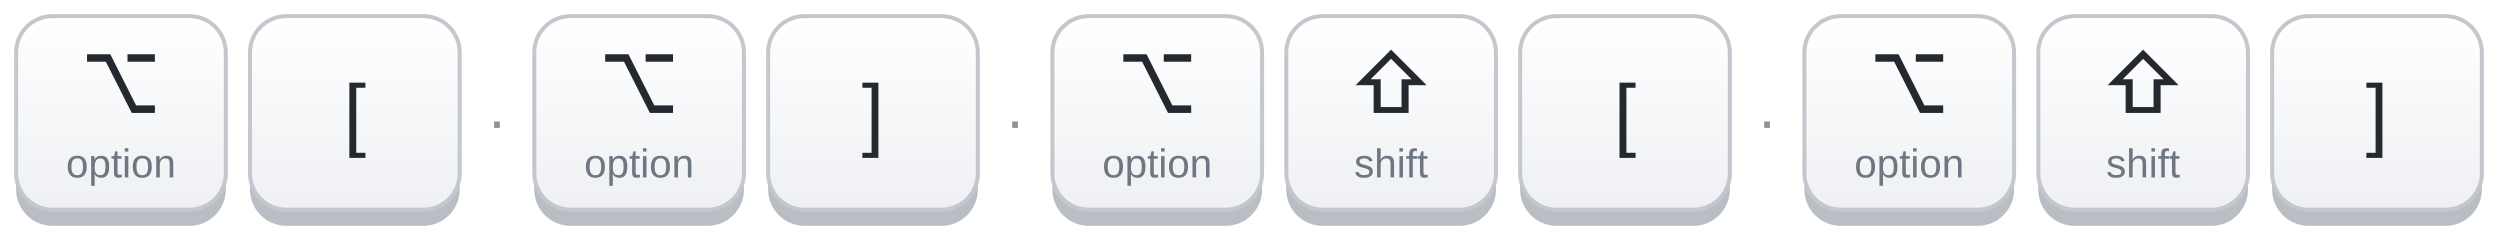
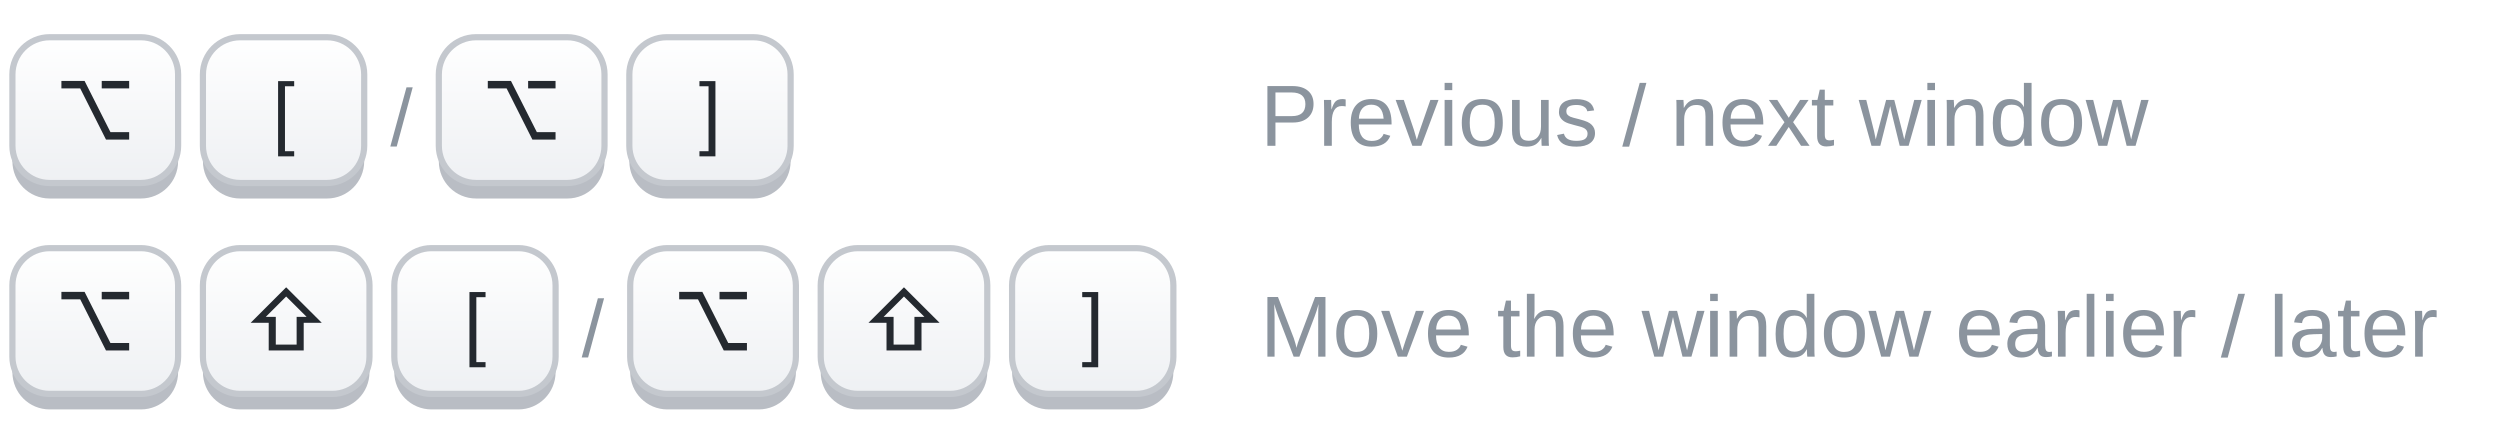
- <svg xmlns="http://www.w3.org/2000/svg" width="620" height="60" viewBox="0 0 620 60" font-family="-apple-system, BlinkMacSystemFont, 'SF Pro Text', 'Segoe UI', 'Segoe UI Symbol', 'Helvetica Neue', Arial, sans-serif">
+ <svg xmlns="http://www.w3.org/2000/svg" width="403" height="72" viewBox="0 0 403 72" font-family="-apple-system, BlinkMacSystemFont, 'SF Pro Text', 'Segoe UI', 'Segoe UI Symbol', 'Helvetica Neue', Arial, sans-serif">
  <defs>
    <linearGradient id="cap" x1="0" y1="0" x2="0" y2="1">
      <stop offset="0" stop-color="#ffffff" />
      <stop offset="1" stop-color="#eef0f3" />
    </linearGradient>
  </defs>
-   <rect x="4.0" y="7.0" width="52.0" height="49.0" rx="9" fill="#b9bdc4" />
-   <rect x="4.0" y="4.0" width="52.0" height="48.0" rx="9" fill="url(#cap)" stroke="#c4c8ce" />
-   <text x="30.0" y="28.0" font-size="20" font-weight="500" fill="#24292f" text-anchor="middle">⌥</text>
-   <text x="30.0" y="44.0" font-size="10" font-weight="500" fill="#6e7781" text-anchor="middle">option</text>
-   <rect x="62.0" y="7.0" width="52.0" height="49.0" rx="9" fill="#b9bdc4" />
-   <rect x="62.0" y="4.0" width="52.0" height="48.0" rx="9" fill="url(#cap)" stroke="#c4c8ce" />
-   <text x="88.0" y="35.0" font-size="20" font-weight="500" fill="#24292f" text-anchor="middle">[</text>
-   <text x="123.249" y="35.0" font-size="15" font-weight="500" fill="#8b949e" text-anchor="middle">·</text>
-   <rect x="132.498" y="7.0" width="52.0" height="49.0" rx="9" fill="#b9bdc4" />
-   <rect x="132.498" y="4.0" width="52.0" height="48.0" rx="9" fill="url(#cap)" stroke="#c4c8ce" />
-   <text x="158.498" y="28.0" font-size="20" font-weight="500" fill="#24292f" text-anchor="middle">⌥</text>
-   <text x="158.498" y="44.0" font-size="10" font-weight="500" fill="#6e7781" text-anchor="middle">option</text>
-   <rect x="190.498" y="7.0" width="52.0" height="49.0" rx="9" fill="#b9bdc4" />
-   <rect x="190.498" y="4.0" width="52.0" height="48.0" rx="9" fill="url(#cap)" stroke="#c4c8ce" />
-   <text x="216.498" y="35.0" font-size="20" font-weight="500" fill="#24292f" text-anchor="middle">]</text>
-   <text x="251.747" y="35.0" font-size="15" font-weight="500" fill="#8b949e" text-anchor="middle">·</text>
-   <rect x="260.996" y="7.0" width="52.0" height="49.0" rx="9" fill="#b9bdc4" />
-   <rect x="260.996" y="4.0" width="52.0" height="48.0" rx="9" fill="url(#cap)" stroke="#c4c8ce" />
-   <text x="286.996" y="28.0" font-size="20" font-weight="500" fill="#24292f" text-anchor="middle">⌥</text>
-   <text x="286.996" y="44.0" font-size="10" font-weight="500" fill="#6e7781" text-anchor="middle">option</text>
-   <rect x="318.996" y="7.0" width="52.0" height="49.0" rx="9" fill="#b9bdc4" />
-   <rect x="318.996" y="4.0" width="52.0" height="48.0" rx="9" fill="url(#cap)" stroke="#c4c8ce" />
-   <text x="344.996" y="28.0" font-size="20" font-weight="500" fill="#24292f" text-anchor="middle">⇧</text>
-   <text x="344.996" y="44.0" font-size="10" font-weight="500" fill="#6e7781" text-anchor="middle">shift</text>
-   <rect x="376.996" y="7.0" width="52.0" height="49.0" rx="9" fill="#b9bdc4" />
-   <rect x="376.996" y="4.0" width="52.0" height="48.0" rx="9" fill="url(#cap)" stroke="#c4c8ce" />
-   <text x="402.996" y="35.0" font-size="20" font-weight="500" fill="#24292f" text-anchor="middle">[</text>
-   <text x="438.245" y="35.0" font-size="15" font-weight="500" fill="#8b949e" text-anchor="middle">·</text>
-   <rect x="447.494" y="7.0" width="52.0" height="49.0" rx="9" fill="#b9bdc4" />
-   <rect x="447.494" y="4.0" width="52.0" height="48.0" rx="9" fill="url(#cap)" stroke="#c4c8ce" />
-   <text x="473.494" y="28.0" font-size="20" font-weight="500" fill="#24292f" text-anchor="middle">⌥</text>
-   <text x="473.494" y="44.0" font-size="10" font-weight="500" fill="#6e7781" text-anchor="middle">option</text>
-   <rect x="505.494" y="7.0" width="52.0" height="49.0" rx="9" fill="#b9bdc4" />
-   <rect x="505.494" y="4.0" width="52.0" height="48.0" rx="9" fill="url(#cap)" stroke="#c4c8ce" />
-   <text x="531.494" y="28.0" font-size="20" font-weight="500" fill="#24292f" text-anchor="middle">⇧</text>
-   <text x="531.494" y="44.0" font-size="10" font-weight="500" fill="#6e7781" text-anchor="middle">shift</text>
-   <rect x="563.494" y="7.0" width="52.0" height="49.0" rx="9" fill="#b9bdc4" />
-   <rect x="563.494" y="4.0" width="52.0" height="48.0" rx="9" fill="url(#cap)" stroke="#c4c8ce" />
-   <text x="589.494" y="35.0" font-size="20" font-weight="500" fill="#24292f" text-anchor="middle">]</text>
+   <rect x="2.0" y="8.0" width="26.711" height="24.0" rx="6" fill="#b9bdc4" />
+   <rect x="2.0" y="6.0" width="26.711" height="23.5" rx="6" fill="url(#cap)" stroke="#c4c8ce" />
+   <text x="15.355" y="22.5" font-size="13" font-weight="500" fill="#24292f" text-anchor="middle">⌥</text>
+   <rect x="32.711" y="8.0" width="26.0" height="24.0" rx="6" fill="#b9bdc4" />
+   <rect x="32.711" y="6.0" width="26.0" height="23.5" rx="6" fill="url(#cap)" stroke="#c4c8ce" />
+   <text x="45.711" y="22.5" font-size="13" font-weight="500" fill="#24292f" text-anchor="middle">[</text>
+   <text x="64.724" y="23.5" font-size="13" fill="#8b949e" text-anchor="middle">/</text>
+   <rect x="70.737" y="8.0" width="26.711" height="24.0" rx="6" fill="#b9bdc4" />
+   <rect x="70.737" y="6.0" width="26.711" height="23.5" rx="6" fill="url(#cap)" stroke="#c4c8ce" />
+   <text x="84.093" y="22.5" font-size="13" font-weight="500" fill="#24292f" text-anchor="middle">⌥</text>
+   <rect x="101.448" y="8.0" width="26.0" height="24.0" rx="6" fill="#b9bdc4" />
+   <rect x="101.448" y="6.0" width="26.0" height="23.5" rx="6" fill="url(#cap)" stroke="#c4c8ce" />
+   <text x="114.448" y="22.5" font-size="13" font-weight="500" fill="#24292f" text-anchor="middle">]</text>
+   <text x="203.148" y="23.5" font-size="14" fill="#8b949e">Previous / next window</text>
+   <rect x="2.0" y="42.0" width="26.711" height="24.0" rx="6" fill="#b9bdc4" />
+   <rect x="2.0" y="40.0" width="26.711" height="23.5" rx="6" fill="url(#cap)" stroke="#c4c8ce" />
+   <text x="15.355" y="56.5" font-size="13" font-weight="500" fill="#24292f" text-anchor="middle">⌥</text>
+   <rect x="32.711" y="42.0" width="26.85" height="24.0" rx="6" fill="#b9bdc4" />
+   <rect x="32.711" y="40.0" width="26.85" height="23.5" rx="6" fill="url(#cap)" stroke="#c4c8ce" />
+   <text x="46.136" y="56.5" font-size="13" font-weight="500" fill="#24292f" text-anchor="middle">⇧</text>
+   <rect x="63.561" y="42.0" width="26.0" height="24.0" rx="6" fill="#b9bdc4" />
+   <rect x="63.561" y="40.0" width="26.0" height="23.5" rx="6" fill="url(#cap)" stroke="#c4c8ce" />
+   <text x="76.561" y="56.5" font-size="13" font-weight="500" fill="#24292f" text-anchor="middle">[</text>
+   <text x="95.574" y="57.5" font-size="13" fill="#8b949e" text-anchor="middle">/</text>
+   <rect x="101.588" y="42.0" width="26.711" height="24.0" rx="6" fill="#b9bdc4" />
+   <rect x="101.588" y="40.0" width="26.711" height="23.5" rx="6" fill="url(#cap)" stroke="#c4c8ce" />
+   <text x="114.943" y="56.5" font-size="13" font-weight="500" fill="#24292f" text-anchor="middle">⌥</text>
+   <rect x="132.298" y="42.0" width="26.85" height="24.0" rx="6" fill="#b9bdc4" />
+   <rect x="132.298" y="40.0" width="26.85" height="23.5" rx="6" fill="url(#cap)" stroke="#c4c8ce" />
+   <text x="145.723" y="56.5" font-size="13" font-weight="500" fill="#24292f" text-anchor="middle">⇧</text>
+   <rect x="163.148" y="42.0" width="26.0" height="24.0" rx="6" fill="#b9bdc4" />
+   <rect x="163.148" y="40.0" width="26.0" height="23.5" rx="6" fill="url(#cap)" stroke="#c4c8ce" />
+   <text x="176.148" y="56.5" font-size="13" font-weight="500" fill="#24292f" text-anchor="middle">]</text>
+   <text x="203.148" y="57.5" font-size="14" fill="#8b949e">Move the window earlier / later</text>
</svg>
